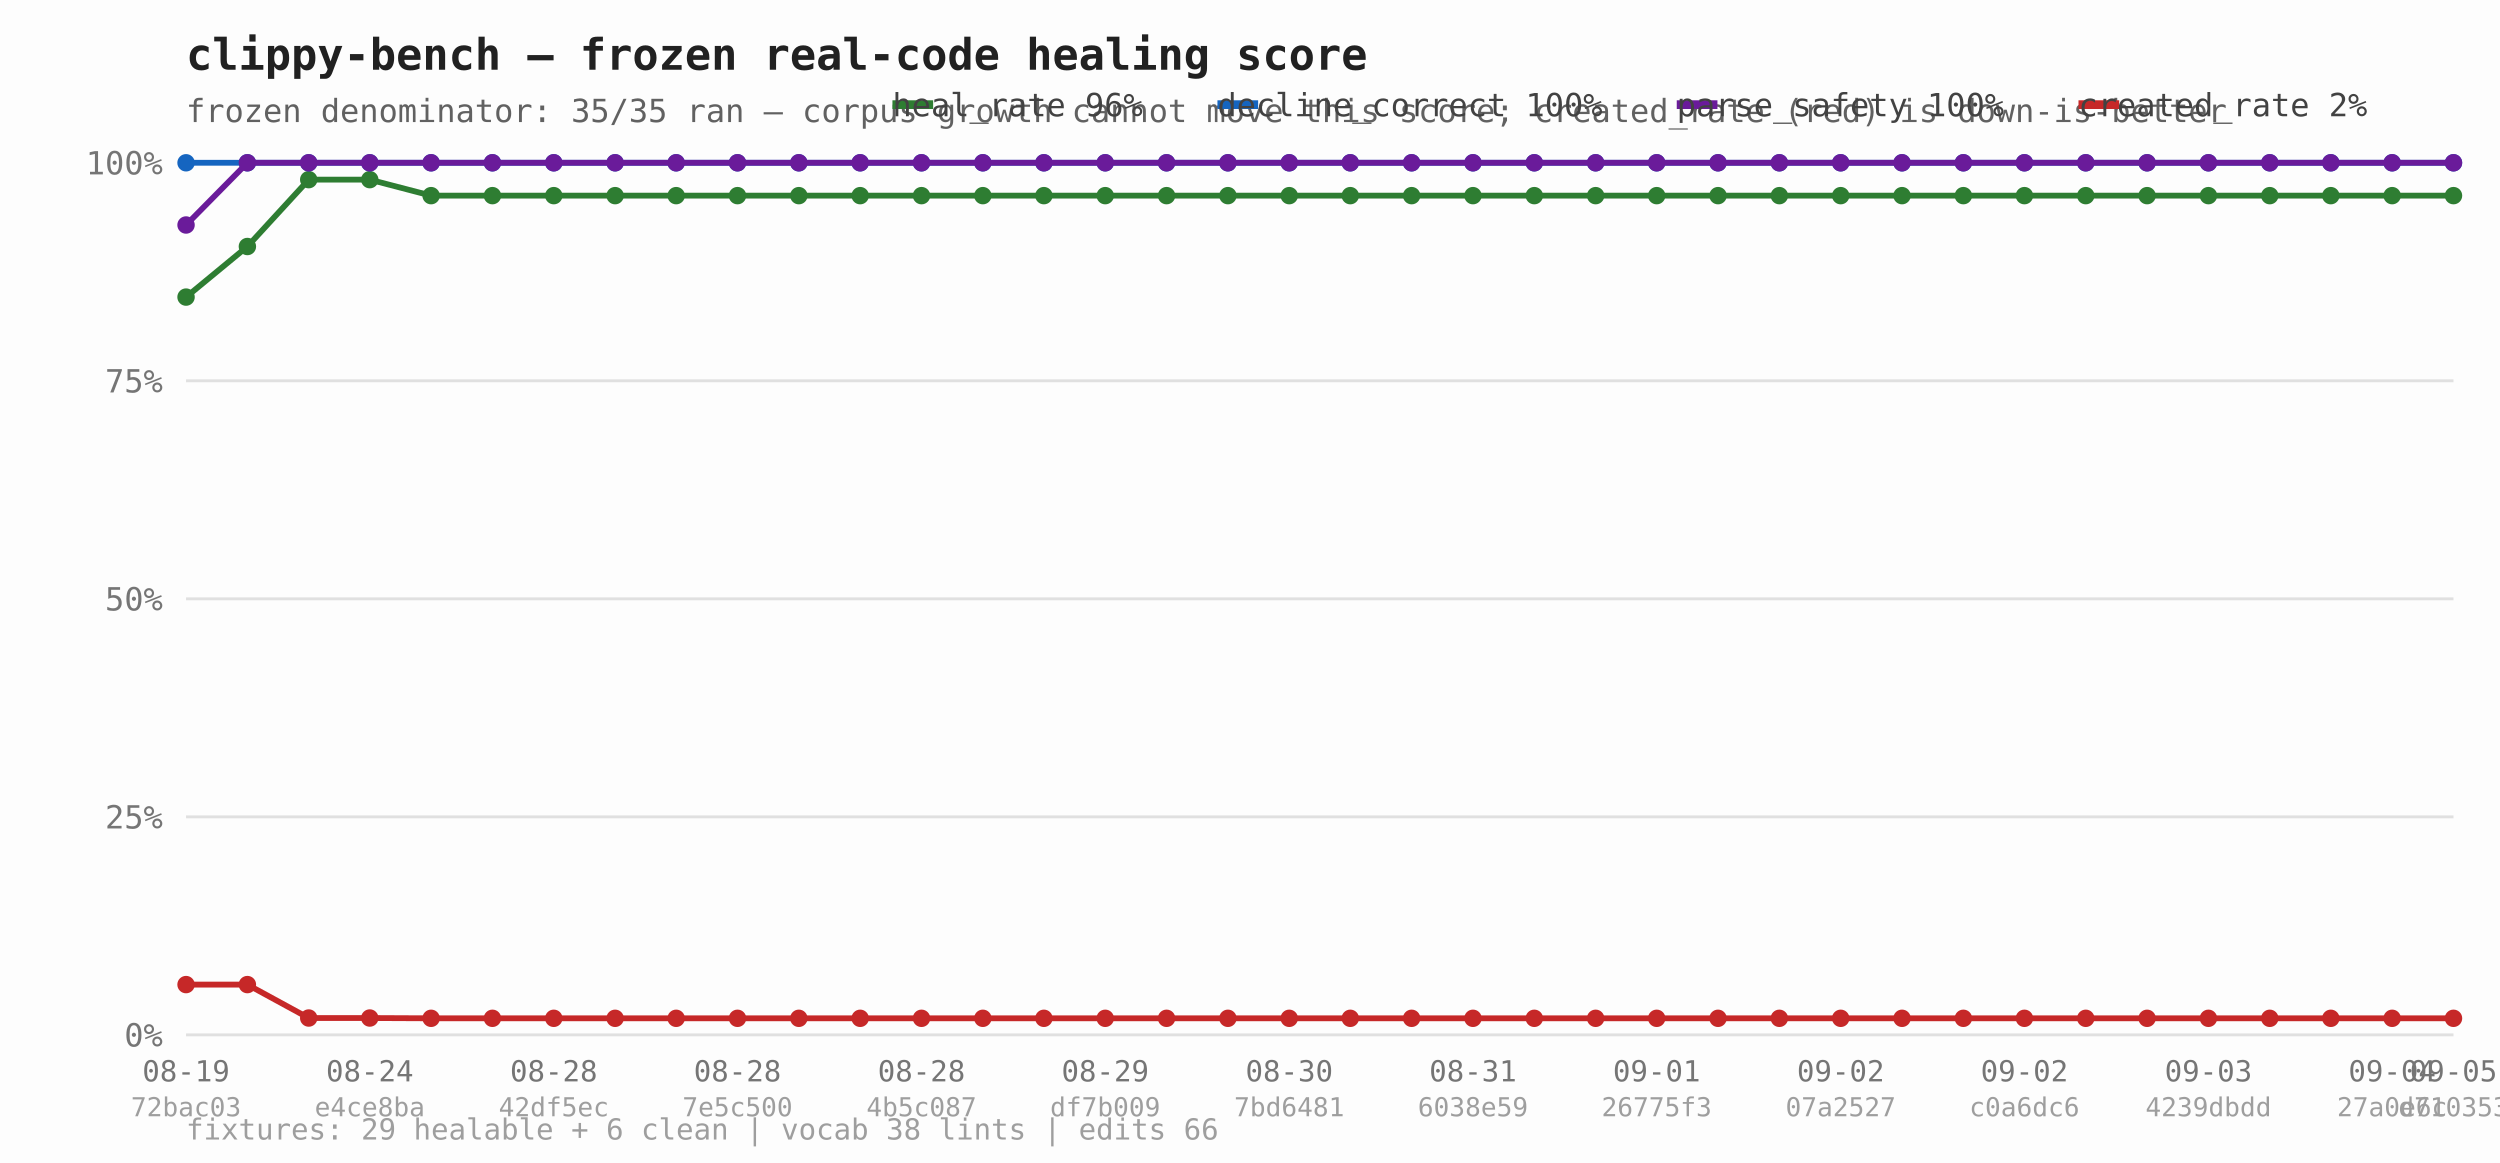
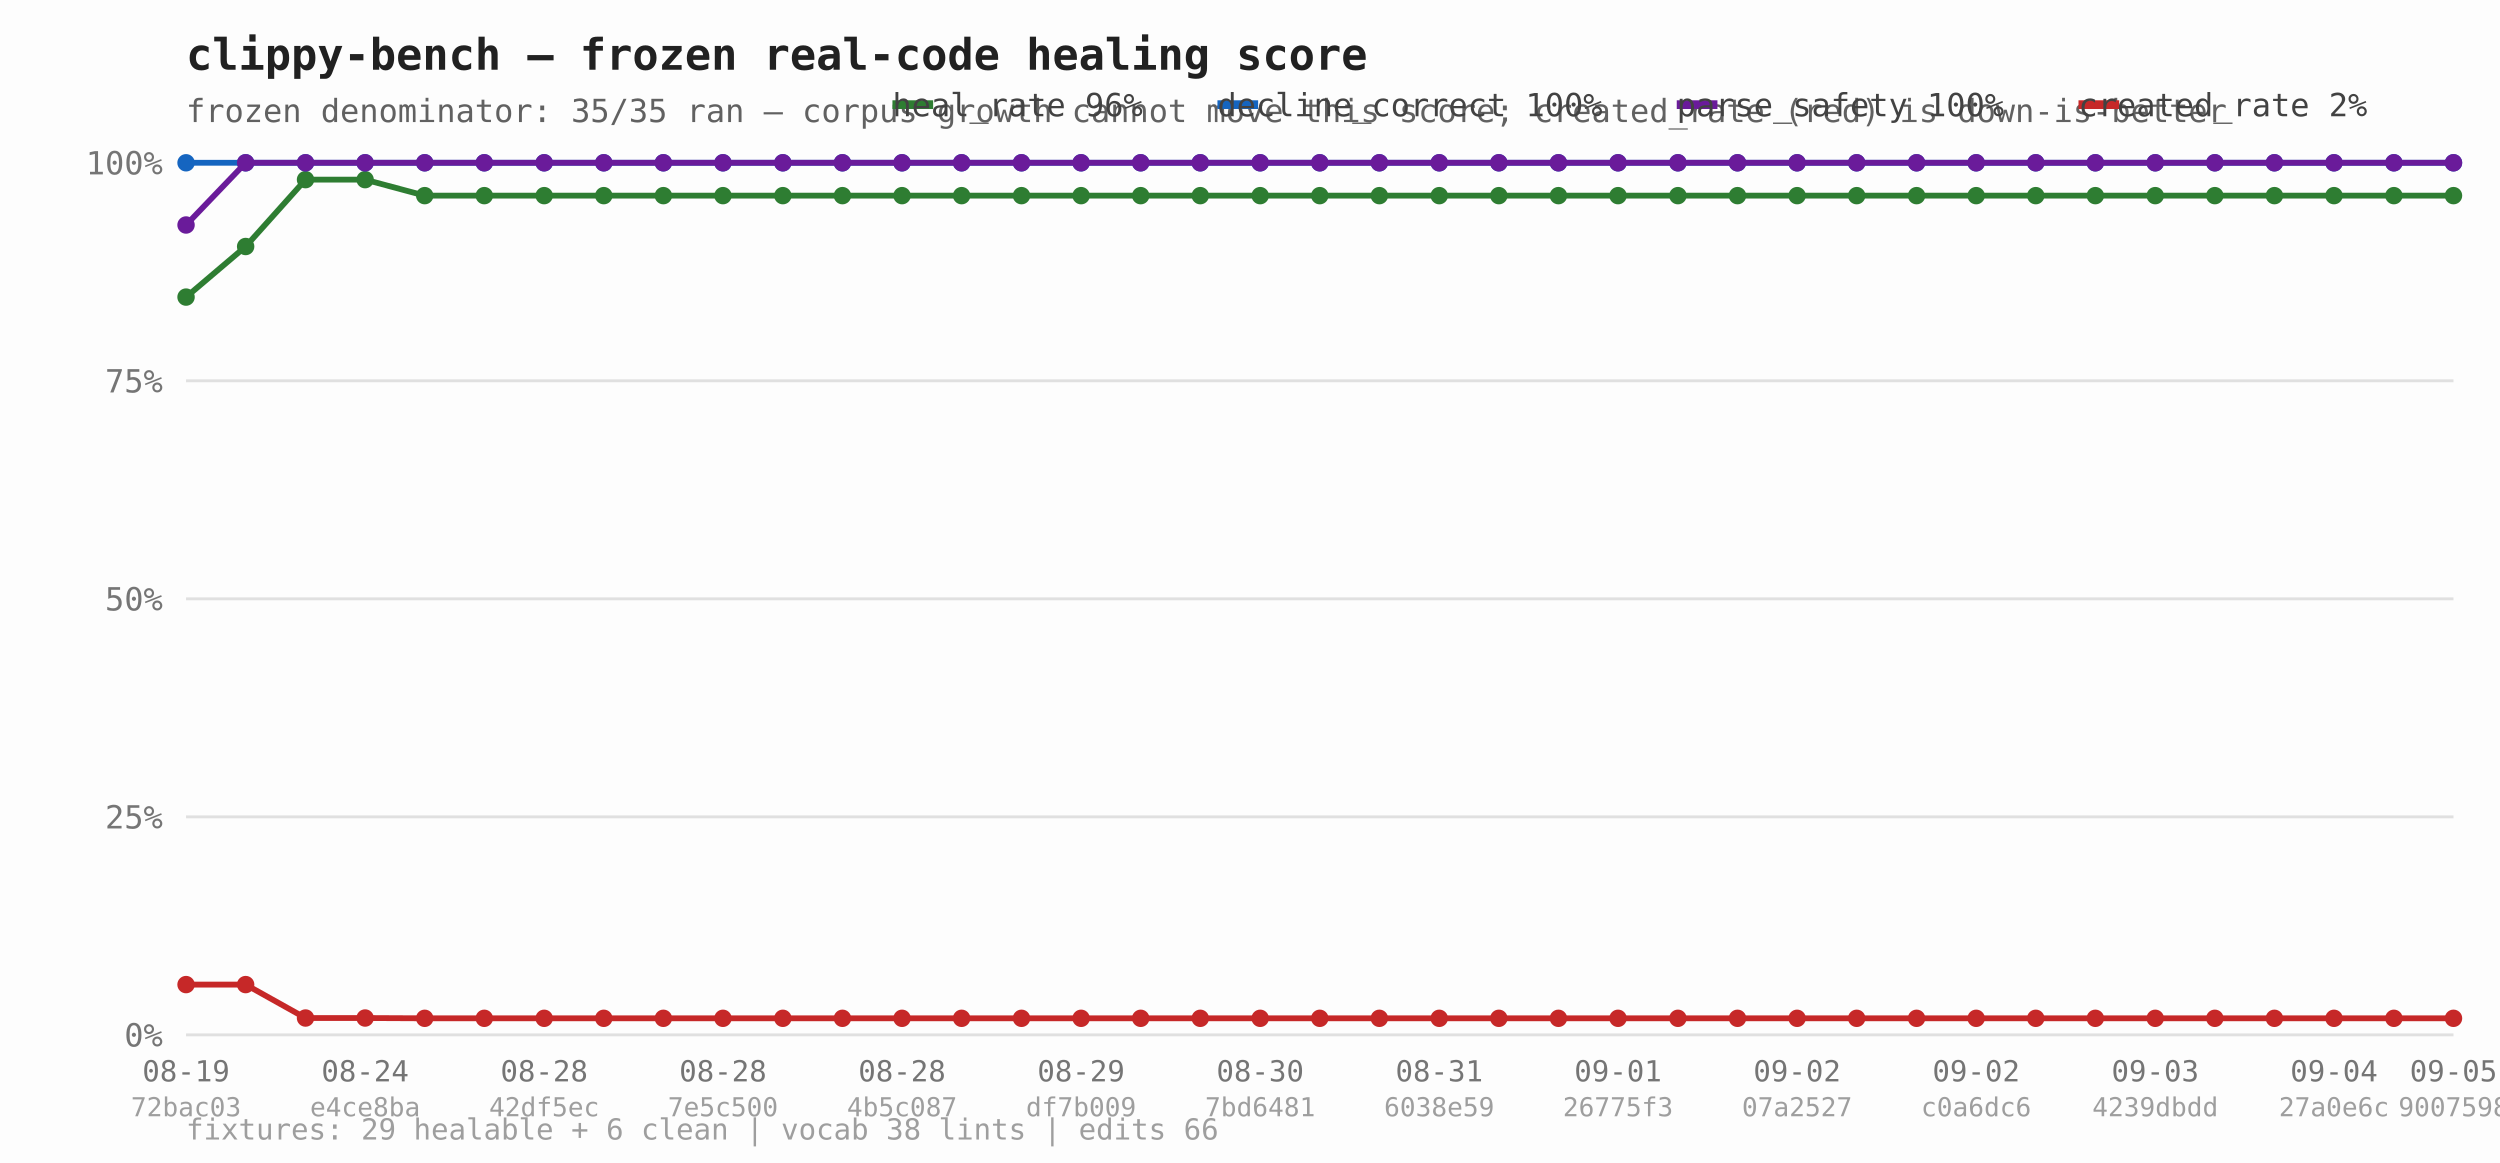
<svg xmlns="http://www.w3.org/2000/svg" width="860" height="400" viewBox="0 0 860 400" font-family="ui-monospace,Menlo,monospace">
  <rect width="100%" height="100%" fill="#fdfdfd" />
  <text x="64" y="24" font-size="15" font-weight="bold" fill="#212121">clippy-bench — frozen real-code healing score</text>
  <text x="64" y="42" font-size="11" fill="#616161">frozen denominator: 35/35 ran — corpus growth cannot move this score; created_rate (red) is down-is-better</text>
  <line x1="64" y1="356.0" x2="844" y2="356.0" stroke="#e0e0e0" stroke-width="1" />
  <text x="56" y="360.0" font-size="11" fill="#757575" text-anchor="end">0%</text>
  <line x1="64" y1="281.0" x2="844" y2="281.0" stroke="#e0e0e0" stroke-width="1" />
  <text x="56" y="285.0" font-size="11" fill="#757575" text-anchor="end">25%</text>
  <line x1="64" y1="206.0" x2="844" y2="206.0" stroke="#e0e0e0" stroke-width="1" />
  <text x="56" y="210.0" font-size="11" fill="#757575" text-anchor="end">50%</text>
  <line x1="64" y1="131.0" x2="844" y2="131.0" stroke="#e0e0e0" stroke-width="1" />
  <text x="56" y="135.0" font-size="11" fill="#757575" text-anchor="end">75%</text>
  <line x1="64" y1="56.0" x2="844" y2="56.0" stroke="#e0e0e0" stroke-width="1" />
  <text x="56" y="60.0" font-size="11" fill="#757575" text-anchor="end">100%</text>
  <line x1="715.0" y1="36" x2="729.0" y2="36" stroke="#c62828" stroke-width="3" />
  <text x="715.0" y="40" font-size="11" fill="#424242">created_rate 2%</text>
  <line x1="576.8" y1="36" x2="590.8" y2="36" stroke="#6a1b9a" stroke-width="3" />
  <text x="576.8" y="40" font-size="11" fill="#424242">parse_safety 100%</text>
  <line x1="418.8" y1="36" x2="432.8" y2="36" stroke="#1565c0" stroke-width="3" />
  <text x="418.8" y="40" font-size="11" fill="#424242">decline_correct 100%</text>
  <line x1="307.0" y1="36" x2="321.0" y2="36" stroke="#2e7d32" stroke-width="3" />
  <text x="307.0" y="40" font-size="11" fill="#424242">heal_rate 96%</text>
-   <path d="M 64.0 102.2 L 85.1 84.8 L 106.2 61.8 L 127.2 61.8 L 148.3 67.3 L 169.4 67.3 L 190.5 67.3 L 211.6 67.3 L 232.6 67.3 L 253.7 67.3 L 274.8 67.3 L 295.9 67.3 L 317.0 67.3 L 338.1 67.3 L 359.1 67.3 L 380.2 67.3 L 401.3 67.3 L 422.4 67.3 L 443.5 67.3 L 464.5 67.3 L 485.6 67.3 L 506.7 67.3 L 527.8 67.3 L 548.9 67.3 L 569.9 67.3 L 591.0 67.3 L 612.1 67.3 L 633.2 67.3 L 654.3 67.3 L 675.4 67.3 L 696.4 67.3 L 717.5 67.3 L 738.6 67.3 L 759.7 67.3 L 780.8 67.3 L 801.8 67.3 L 822.9 67.3 L 844.0 67.3" fill="none" stroke="#2e7d32" stroke-width="2" stroke-linejoin="round" stroke-linecap="round" />
+   <path d="M 64.0 102.2 L 84.5 84.8 L 105.1 61.8 L 125.6 61.8 L 146.1 67.3 L 166.6 67.3 L 187.2 67.3 L 207.7 67.3 L 228.2 67.3 L 248.7 67.3 L 269.3 67.3 L 289.8 67.3 L 310.3 67.3 L 330.8 67.3 L 351.4 67.3 L 371.9 67.3 L 392.4 67.3 L 412.9 67.3 L 433.5 67.3 L 454.0 67.3 L 474.5 67.3 L 495.1 67.3 L 515.6 67.3 L 536.1 67.3 L 556.6 67.3 L 577.2 67.3 L 597.7 67.3 L 618.2 67.3 L 638.7 67.3 L 659.3 67.3 L 679.8 67.3 L 700.3 67.3 L 720.8 67.3 L 741.4 67.3 L 761.9 67.3 L 782.4 67.3 L 802.9 67.3 L 823.5 67.3 L 844.0 67.3" fill="none" stroke="#2e7d32" stroke-width="2" stroke-linejoin="round" stroke-linecap="round" />
  <circle cx="64.0" cy="102.2" r="3" fill="#2e7d32" />
-   <circle cx="85.1" cy="84.8" r="3" fill="#2e7d32" />
-   <circle cx="106.2" cy="61.8" r="3" fill="#2e7d32" />
-   <circle cx="127.2" cy="61.8" r="3" fill="#2e7d32" />
-   <circle cx="148.3" cy="67.3" r="3" fill="#2e7d32" />
-   <circle cx="169.4" cy="67.3" r="3" fill="#2e7d32" />
-   <circle cx="190.5" cy="67.3" r="3" fill="#2e7d32" />
-   <circle cx="211.6" cy="67.3" r="3" fill="#2e7d32" />
-   <circle cx="232.6" cy="67.3" r="3" fill="#2e7d32" />
-   <circle cx="253.7" cy="67.3" r="3" fill="#2e7d32" />
-   <circle cx="274.8" cy="67.3" r="3" fill="#2e7d32" />
-   <circle cx="295.9" cy="67.3" r="3" fill="#2e7d32" />
-   <circle cx="317.0" cy="67.3" r="3" fill="#2e7d32" />
-   <circle cx="338.1" cy="67.3" r="3" fill="#2e7d32" />
-   <circle cx="359.1" cy="67.3" r="3" fill="#2e7d32" />
-   <circle cx="380.2" cy="67.3" r="3" fill="#2e7d32" />
-   <circle cx="401.3" cy="67.3" r="3" fill="#2e7d32" />
-   <circle cx="422.4" cy="67.3" r="3" fill="#2e7d32" />
-   <circle cx="443.5" cy="67.3" r="3" fill="#2e7d32" />
-   <circle cx="464.5" cy="67.3" r="3" fill="#2e7d32" />
-   <circle cx="485.6" cy="67.3" r="3" fill="#2e7d32" />
-   <circle cx="506.7" cy="67.3" r="3" fill="#2e7d32" />
-   <circle cx="527.8" cy="67.3" r="3" fill="#2e7d32" />
-   <circle cx="548.9" cy="67.3" r="3" fill="#2e7d32" />
-   <circle cx="569.9" cy="67.3" r="3" fill="#2e7d32" />
-   <circle cx="591.0" cy="67.3" r="3" fill="#2e7d32" />
-   <circle cx="612.1" cy="67.3" r="3" fill="#2e7d32" />
-   <circle cx="633.2" cy="67.3" r="3" fill="#2e7d32" />
-   <circle cx="654.3" cy="67.3" r="3" fill="#2e7d32" />
-   <circle cx="675.4" cy="67.3" r="3" fill="#2e7d32" />
-   <circle cx="696.4" cy="67.3" r="3" fill="#2e7d32" />
-   <circle cx="717.5" cy="67.3" r="3" fill="#2e7d32" />
-   <circle cx="738.6" cy="67.3" r="3" fill="#2e7d32" />
-   <circle cx="759.7" cy="67.3" r="3" fill="#2e7d32" />
-   <circle cx="780.8" cy="67.3" r="3" fill="#2e7d32" />
-   <circle cx="801.8" cy="67.3" r="3" fill="#2e7d32" />
-   <circle cx="822.9" cy="67.3" r="3" fill="#2e7d32" />
+   <circle cx="84.5" cy="84.8" r="3" fill="#2e7d32" />
+   <circle cx="105.1" cy="61.8" r="3" fill="#2e7d32" />
+   <circle cx="125.6" cy="61.8" r="3" fill="#2e7d32" />
+   <circle cx="146.1" cy="67.3" r="3" fill="#2e7d32" />
+   <circle cx="166.6" cy="67.3" r="3" fill="#2e7d32" />
+   <circle cx="187.2" cy="67.3" r="3" fill="#2e7d32" />
+   <circle cx="207.7" cy="67.3" r="3" fill="#2e7d32" />
+   <circle cx="228.2" cy="67.3" r="3" fill="#2e7d32" />
+   <circle cx="248.7" cy="67.3" r="3" fill="#2e7d32" />
+   <circle cx="269.3" cy="67.3" r="3" fill="#2e7d32" />
+   <circle cx="289.8" cy="67.3" r="3" fill="#2e7d32" />
+   <circle cx="310.3" cy="67.3" r="3" fill="#2e7d32" />
+   <circle cx="330.8" cy="67.3" r="3" fill="#2e7d32" />
+   <circle cx="351.4" cy="67.3" r="3" fill="#2e7d32" />
+   <circle cx="371.9" cy="67.3" r="3" fill="#2e7d32" />
+   <circle cx="392.4" cy="67.3" r="3" fill="#2e7d32" />
+   <circle cx="412.9" cy="67.3" r="3" fill="#2e7d32" />
+   <circle cx="433.5" cy="67.3" r="3" fill="#2e7d32" />
+   <circle cx="454.0" cy="67.3" r="3" fill="#2e7d32" />
+   <circle cx="474.5" cy="67.3" r="3" fill="#2e7d32" />
+   <circle cx="495.1" cy="67.3" r="3" fill="#2e7d32" />
+   <circle cx="515.6" cy="67.3" r="3" fill="#2e7d32" />
+   <circle cx="536.1" cy="67.3" r="3" fill="#2e7d32" />
+   <circle cx="556.6" cy="67.3" r="3" fill="#2e7d32" />
+   <circle cx="577.2" cy="67.3" r="3" fill="#2e7d32" />
+   <circle cx="597.7" cy="67.3" r="3" fill="#2e7d32" />
+   <circle cx="618.2" cy="67.3" r="3" fill="#2e7d32" />
+   <circle cx="638.7" cy="67.3" r="3" fill="#2e7d32" />
+   <circle cx="659.3" cy="67.3" r="3" fill="#2e7d32" />
+   <circle cx="679.8" cy="67.3" r="3" fill="#2e7d32" />
+   <circle cx="700.3" cy="67.3" r="3" fill="#2e7d32" />
+   <circle cx="720.8" cy="67.3" r="3" fill="#2e7d32" />
+   <circle cx="741.4" cy="67.3" r="3" fill="#2e7d32" />
+   <circle cx="761.9" cy="67.3" r="3" fill="#2e7d32" />
+   <circle cx="782.4" cy="67.3" r="3" fill="#2e7d32" />
+   <circle cx="802.9" cy="67.3" r="3" fill="#2e7d32" />
+   <circle cx="823.5" cy="67.3" r="3" fill="#2e7d32" />
  <circle cx="844.0" cy="67.3" r="3" fill="#2e7d32" />
-   <path d="M 64.0 56.0 L 85.1 56.0 L 106.2 56.0 L 127.2 56.0 L 148.3 56.0 L 169.4 56.0 L 190.5 56.0 L 211.6 56.0 L 232.6 56.0 L 253.7 56.0 L 274.8 56.0 L 295.9 56.0 L 317.0 56.0 L 338.1 56.0 L 359.1 56.0 L 380.2 56.0 L 401.3 56.0 L 422.4 56.0 L 443.5 56.0 L 464.5 56.0 L 485.6 56.0 L 506.7 56.0 L 527.8 56.0 L 548.9 56.0 L 569.9 56.0 L 591.0 56.0 L 612.1 56.0 L 633.2 56.0 L 654.3 56.0 L 675.4 56.0 L 696.4 56.0 L 717.5 56.0 L 738.6 56.0 L 759.7 56.0 L 780.8 56.0 L 801.8 56.0 L 822.9 56.0 L 844.0 56.0" fill="none" stroke="#1565c0" stroke-width="2" stroke-linejoin="round" stroke-linecap="round" />
+   <path d="M 64.0 56.0 L 84.5 56.0 L 105.1 56.0 L 125.6 56.0 L 146.1 56.0 L 166.6 56.0 L 187.2 56.0 L 207.7 56.0 L 228.2 56.0 L 248.7 56.0 L 269.3 56.0 L 289.8 56.0 L 310.3 56.0 L 330.8 56.0 L 351.4 56.0 L 371.9 56.0 L 392.4 56.0 L 412.9 56.0 L 433.5 56.0 L 454.0 56.0 L 474.5 56.0 L 495.1 56.0 L 515.6 56.0 L 536.1 56.0 L 556.6 56.0 L 577.2 56.0 L 597.7 56.0 L 618.2 56.0 L 638.7 56.0 L 659.3 56.0 L 679.8 56.0 L 700.3 56.0 L 720.8 56.0 L 741.4 56.0 L 761.9 56.0 L 782.4 56.0 L 802.9 56.0 L 823.5 56.0 L 844.0 56.0" fill="none" stroke="#1565c0" stroke-width="2" stroke-linejoin="round" stroke-linecap="round" />
  <circle cx="64.0" cy="56.0" r="3" fill="#1565c0" />
-   <circle cx="85.1" cy="56.0" r="3" fill="#1565c0" />
-   <circle cx="106.2" cy="56.0" r="3" fill="#1565c0" />
-   <circle cx="127.2" cy="56.0" r="3" fill="#1565c0" />
-   <circle cx="148.3" cy="56.0" r="3" fill="#1565c0" />
-   <circle cx="169.4" cy="56.0" r="3" fill="#1565c0" />
-   <circle cx="190.5" cy="56.0" r="3" fill="#1565c0" />
-   <circle cx="211.6" cy="56.0" r="3" fill="#1565c0" />
-   <circle cx="232.6" cy="56.0" r="3" fill="#1565c0" />
-   <circle cx="253.7" cy="56.0" r="3" fill="#1565c0" />
-   <circle cx="274.8" cy="56.0" r="3" fill="#1565c0" />
-   <circle cx="295.9" cy="56.0" r="3" fill="#1565c0" />
-   <circle cx="317.0" cy="56.0" r="3" fill="#1565c0" />
-   <circle cx="338.1" cy="56.0" r="3" fill="#1565c0" />
-   <circle cx="359.1" cy="56.0" r="3" fill="#1565c0" />
-   <circle cx="380.2" cy="56.0" r="3" fill="#1565c0" />
-   <circle cx="401.3" cy="56.0" r="3" fill="#1565c0" />
-   <circle cx="422.4" cy="56.0" r="3" fill="#1565c0" />
-   <circle cx="443.5" cy="56.0" r="3" fill="#1565c0" />
-   <circle cx="464.5" cy="56.0" r="3" fill="#1565c0" />
-   <circle cx="485.6" cy="56.0" r="3" fill="#1565c0" />
-   <circle cx="506.7" cy="56.0" r="3" fill="#1565c0" />
-   <circle cx="527.8" cy="56.0" r="3" fill="#1565c0" />
-   <circle cx="548.9" cy="56.0" r="3" fill="#1565c0" />
-   <circle cx="569.9" cy="56.0" r="3" fill="#1565c0" />
-   <circle cx="591.0" cy="56.0" r="3" fill="#1565c0" />
-   <circle cx="612.1" cy="56.0" r="3" fill="#1565c0" />
-   <circle cx="633.2" cy="56.0" r="3" fill="#1565c0" />
-   <circle cx="654.3" cy="56.0" r="3" fill="#1565c0" />
-   <circle cx="675.4" cy="56.0" r="3" fill="#1565c0" />
-   <circle cx="696.4" cy="56.0" r="3" fill="#1565c0" />
-   <circle cx="717.5" cy="56.0" r="3" fill="#1565c0" />
-   <circle cx="738.6" cy="56.0" r="3" fill="#1565c0" />
-   <circle cx="759.7" cy="56.0" r="3" fill="#1565c0" />
-   <circle cx="780.8" cy="56.0" r="3" fill="#1565c0" />
-   <circle cx="801.8" cy="56.0" r="3" fill="#1565c0" />
-   <circle cx="822.9" cy="56.0" r="3" fill="#1565c0" />
+   <circle cx="84.5" cy="56.0" r="3" fill="#1565c0" />
+   <circle cx="105.1" cy="56.0" r="3" fill="#1565c0" />
+   <circle cx="125.6" cy="56.0" r="3" fill="#1565c0" />
+   <circle cx="146.1" cy="56.0" r="3" fill="#1565c0" />
+   <circle cx="166.6" cy="56.0" r="3" fill="#1565c0" />
+   <circle cx="187.2" cy="56.0" r="3" fill="#1565c0" />
+   <circle cx="207.7" cy="56.0" r="3" fill="#1565c0" />
+   <circle cx="228.2" cy="56.0" r="3" fill="#1565c0" />
+   <circle cx="248.7" cy="56.0" r="3" fill="#1565c0" />
+   <circle cx="269.3" cy="56.0" r="3" fill="#1565c0" />
+   <circle cx="289.8" cy="56.0" r="3" fill="#1565c0" />
+   <circle cx="310.3" cy="56.0" r="3" fill="#1565c0" />
+   <circle cx="330.8" cy="56.0" r="3" fill="#1565c0" />
+   <circle cx="351.4" cy="56.0" r="3" fill="#1565c0" />
+   <circle cx="371.9" cy="56.0" r="3" fill="#1565c0" />
+   <circle cx="392.4" cy="56.0" r="3" fill="#1565c0" />
+   <circle cx="412.9" cy="56.0" r="3" fill="#1565c0" />
+   <circle cx="433.5" cy="56.0" r="3" fill="#1565c0" />
+   <circle cx="454.0" cy="56.0" r="3" fill="#1565c0" />
+   <circle cx="474.5" cy="56.0" r="3" fill="#1565c0" />
+   <circle cx="495.1" cy="56.0" r="3" fill="#1565c0" />
+   <circle cx="515.6" cy="56.0" r="3" fill="#1565c0" />
+   <circle cx="536.1" cy="56.0" r="3" fill="#1565c0" />
+   <circle cx="556.6" cy="56.0" r="3" fill="#1565c0" />
+   <circle cx="577.2" cy="56.0" r="3" fill="#1565c0" />
+   <circle cx="597.7" cy="56.0" r="3" fill="#1565c0" />
+   <circle cx="618.2" cy="56.0" r="3" fill="#1565c0" />
+   <circle cx="638.7" cy="56.0" r="3" fill="#1565c0" />
+   <circle cx="659.3" cy="56.0" r="3" fill="#1565c0" />
+   <circle cx="679.8" cy="56.0" r="3" fill="#1565c0" />
+   <circle cx="700.3" cy="56.0" r="3" fill="#1565c0" />
+   <circle cx="720.8" cy="56.0" r="3" fill="#1565c0" />
+   <circle cx="741.4" cy="56.0" r="3" fill="#1565c0" />
+   <circle cx="761.9" cy="56.0" r="3" fill="#1565c0" />
+   <circle cx="782.4" cy="56.0" r="3" fill="#1565c0" />
+   <circle cx="802.9" cy="56.0" r="3" fill="#1565c0" />
+   <circle cx="823.5" cy="56.0" r="3" fill="#1565c0" />
  <circle cx="844.0" cy="56.0" r="3" fill="#1565c0" />
-   <path d="M 64.0 77.4 L 85.1 56.0 L 106.2 56.0 L 127.2 56.0 L 148.3 56.0 L 169.4 56.0 L 190.5 56.0 L 211.6 56.0 L 232.6 56.0 L 253.7 56.0 L 274.8 56.0 L 295.9 56.0 L 317.0 56.0 L 338.1 56.0 L 359.1 56.0 L 380.2 56.0 L 401.3 56.0 L 422.4 56.0 L 443.5 56.0 L 464.5 56.0 L 485.6 56.0 L 506.7 56.0 L 527.8 56.0 L 548.9 56.0 L 569.9 56.0 L 591.0 56.0 L 612.1 56.0 L 633.2 56.0 L 654.3 56.0 L 675.4 56.0 L 696.4 56.0 L 717.5 56.0 L 738.6 56.0 L 759.7 56.0 L 780.8 56.0 L 801.8 56.0 L 822.9 56.0 L 844.0 56.0" fill="none" stroke="#6a1b9a" stroke-width="2" stroke-linejoin="round" stroke-linecap="round" />
+   <path d="M 64.0 77.4 L 84.5 56.0 L 105.1 56.0 L 125.6 56.0 L 146.1 56.0 L 166.6 56.0 L 187.2 56.0 L 207.7 56.0 L 228.2 56.0 L 248.7 56.0 L 269.3 56.0 L 289.8 56.0 L 310.3 56.0 L 330.8 56.0 L 351.4 56.0 L 371.9 56.0 L 392.4 56.0 L 412.9 56.0 L 433.5 56.0 L 454.0 56.0 L 474.5 56.0 L 495.1 56.0 L 515.6 56.0 L 536.1 56.0 L 556.6 56.0 L 577.2 56.0 L 597.7 56.0 L 618.2 56.0 L 638.7 56.0 L 659.3 56.0 L 679.8 56.0 L 700.3 56.0 L 720.8 56.0 L 741.4 56.0 L 761.9 56.0 L 782.4 56.0 L 802.9 56.0 L 823.5 56.0 L 844.0 56.0" fill="none" stroke="#6a1b9a" stroke-width="2" stroke-linejoin="round" stroke-linecap="round" />
  <circle cx="64.0" cy="77.4" r="3" fill="#6a1b9a" />
-   <circle cx="85.1" cy="56.0" r="3" fill="#6a1b9a" />
-   <circle cx="106.2" cy="56.0" r="3" fill="#6a1b9a" />
-   <circle cx="127.2" cy="56.0" r="3" fill="#6a1b9a" />
-   <circle cx="148.3" cy="56.0" r="3" fill="#6a1b9a" />
-   <circle cx="169.4" cy="56.0" r="3" fill="#6a1b9a" />
-   <circle cx="190.5" cy="56.0" r="3" fill="#6a1b9a" />
-   <circle cx="211.6" cy="56.0" r="3" fill="#6a1b9a" />
-   <circle cx="232.6" cy="56.0" r="3" fill="#6a1b9a" />
-   <circle cx="253.7" cy="56.0" r="3" fill="#6a1b9a" />
-   <circle cx="274.8" cy="56.0" r="3" fill="#6a1b9a" />
-   <circle cx="295.9" cy="56.0" r="3" fill="#6a1b9a" />
-   <circle cx="317.0" cy="56.0" r="3" fill="#6a1b9a" />
-   <circle cx="338.1" cy="56.0" r="3" fill="#6a1b9a" />
-   <circle cx="359.1" cy="56.0" r="3" fill="#6a1b9a" />
-   <circle cx="380.2" cy="56.0" r="3" fill="#6a1b9a" />
-   <circle cx="401.3" cy="56.0" r="3" fill="#6a1b9a" />
-   <circle cx="422.4" cy="56.0" r="3" fill="#6a1b9a" />
-   <circle cx="443.5" cy="56.0" r="3" fill="#6a1b9a" />
-   <circle cx="464.5" cy="56.0" r="3" fill="#6a1b9a" />
-   <circle cx="485.6" cy="56.0" r="3" fill="#6a1b9a" />
-   <circle cx="506.7" cy="56.0" r="3" fill="#6a1b9a" />
-   <circle cx="527.8" cy="56.0" r="3" fill="#6a1b9a" />
-   <circle cx="548.9" cy="56.0" r="3" fill="#6a1b9a" />
-   <circle cx="569.9" cy="56.0" r="3" fill="#6a1b9a" />
-   <circle cx="591.0" cy="56.0" r="3" fill="#6a1b9a" />
-   <circle cx="612.1" cy="56.0" r="3" fill="#6a1b9a" />
-   <circle cx="633.2" cy="56.0" r="3" fill="#6a1b9a" />
-   <circle cx="654.3" cy="56.0" r="3" fill="#6a1b9a" />
-   <circle cx="675.4" cy="56.0" r="3" fill="#6a1b9a" />
-   <circle cx="696.4" cy="56.0" r="3" fill="#6a1b9a" />
-   <circle cx="717.5" cy="56.0" r="3" fill="#6a1b9a" />
-   <circle cx="738.6" cy="56.0" r="3" fill="#6a1b9a" />
-   <circle cx="759.7" cy="56.0" r="3" fill="#6a1b9a" />
-   <circle cx="780.8" cy="56.0" r="3" fill="#6a1b9a" />
-   <circle cx="801.8" cy="56.0" r="3" fill="#6a1b9a" />
-   <circle cx="822.9" cy="56.0" r="3" fill="#6a1b9a" />
+   <circle cx="84.5" cy="56.0" r="3" fill="#6a1b9a" />
+   <circle cx="105.1" cy="56.0" r="3" fill="#6a1b9a" />
+   <circle cx="125.6" cy="56.0" r="3" fill="#6a1b9a" />
+   <circle cx="146.1" cy="56.0" r="3" fill="#6a1b9a" />
+   <circle cx="166.6" cy="56.0" r="3" fill="#6a1b9a" />
+   <circle cx="187.2" cy="56.0" r="3" fill="#6a1b9a" />
+   <circle cx="207.7" cy="56.0" r="3" fill="#6a1b9a" />
+   <circle cx="228.2" cy="56.0" r="3" fill="#6a1b9a" />
+   <circle cx="248.7" cy="56.0" r="3" fill="#6a1b9a" />
+   <circle cx="269.3" cy="56.0" r="3" fill="#6a1b9a" />
+   <circle cx="289.8" cy="56.0" r="3" fill="#6a1b9a" />
+   <circle cx="310.3" cy="56.0" r="3" fill="#6a1b9a" />
+   <circle cx="330.8" cy="56.0" r="3" fill="#6a1b9a" />
+   <circle cx="351.4" cy="56.0" r="3" fill="#6a1b9a" />
+   <circle cx="371.9" cy="56.0" r="3" fill="#6a1b9a" />
+   <circle cx="392.4" cy="56.0" r="3" fill="#6a1b9a" />
+   <circle cx="412.9" cy="56.0" r="3" fill="#6a1b9a" />
+   <circle cx="433.5" cy="56.0" r="3" fill="#6a1b9a" />
+   <circle cx="454.0" cy="56.0" r="3" fill="#6a1b9a" />
+   <circle cx="474.5" cy="56.0" r="3" fill="#6a1b9a" />
+   <circle cx="495.1" cy="56.0" r="3" fill="#6a1b9a" />
+   <circle cx="515.6" cy="56.0" r="3" fill="#6a1b9a" />
+   <circle cx="536.1" cy="56.0" r="3" fill="#6a1b9a" />
+   <circle cx="556.6" cy="56.0" r="3" fill="#6a1b9a" />
+   <circle cx="577.2" cy="56.0" r="3" fill="#6a1b9a" />
+   <circle cx="597.7" cy="56.0" r="3" fill="#6a1b9a" />
+   <circle cx="618.2" cy="56.0" r="3" fill="#6a1b9a" />
+   <circle cx="638.7" cy="56.0" r="3" fill="#6a1b9a" />
+   <circle cx="659.3" cy="56.0" r="3" fill="#6a1b9a" />
+   <circle cx="679.8" cy="56.0" r="3" fill="#6a1b9a" />
+   <circle cx="700.3" cy="56.0" r="3" fill="#6a1b9a" />
+   <circle cx="720.8" cy="56.0" r="3" fill="#6a1b9a" />
+   <circle cx="741.4" cy="56.0" r="3" fill="#6a1b9a" />
+   <circle cx="761.9" cy="56.0" r="3" fill="#6a1b9a" />
+   <circle cx="782.4" cy="56.0" r="3" fill="#6a1b9a" />
+   <circle cx="802.9" cy="56.0" r="3" fill="#6a1b9a" />
+   <circle cx="823.5" cy="56.0" r="3" fill="#6a1b9a" />
  <circle cx="844.0" cy="56.0" r="3" fill="#6a1b9a" />
-   <path d="M 64.0 338.7 L 85.1 338.7 L 106.2 350.2 L 127.2 350.2 L 148.3 350.3 L 169.4 350.3 L 190.5 350.3 L 211.6 350.3 L 232.6 350.3 L 253.7 350.3 L 274.8 350.3 L 295.9 350.3 L 317.0 350.3 L 338.1 350.3 L 359.1 350.3 L 380.2 350.3 L 401.3 350.3 L 422.4 350.3 L 443.5 350.3 L 464.5 350.3 L 485.6 350.3 L 506.7 350.3 L 527.8 350.3 L 548.9 350.3 L 569.9 350.3 L 591.0 350.3 L 612.1 350.3 L 633.2 350.3 L 654.3 350.3 L 675.4 350.3 L 696.4 350.3 L 717.5 350.3 L 738.6 350.3 L 759.7 350.3 L 780.8 350.3 L 801.8 350.3 L 822.9 350.3 L 844.0 350.3" fill="none" stroke="#c62828" stroke-width="2" stroke-linejoin="round" stroke-linecap="round" />
+   <path d="M 64.0 338.7 L 84.5 338.7 L 105.1 350.2 L 125.6 350.2 L 146.1 350.3 L 166.6 350.3 L 187.2 350.3 L 207.7 350.3 L 228.2 350.3 L 248.7 350.3 L 269.3 350.3 L 289.8 350.3 L 310.3 350.3 L 330.8 350.3 L 351.4 350.3 L 371.9 350.3 L 392.4 350.3 L 412.9 350.3 L 433.5 350.3 L 454.0 350.3 L 474.5 350.3 L 495.1 350.3 L 515.6 350.3 L 536.1 350.3 L 556.6 350.3 L 577.2 350.3 L 597.7 350.3 L 618.2 350.3 L 638.7 350.3 L 659.3 350.3 L 679.8 350.3 L 700.3 350.3 L 720.8 350.3 L 741.4 350.3 L 761.9 350.3 L 782.4 350.3 L 802.9 350.3 L 823.5 350.3 L 844.0 350.3" fill="none" stroke="#c62828" stroke-width="2" stroke-linejoin="round" stroke-linecap="round" />
  <circle cx="64.0" cy="338.7" r="3" fill="#c62828" />
-   <circle cx="85.1" cy="338.7" r="3" fill="#c62828" />
-   <circle cx="106.2" cy="350.2" r="3" fill="#c62828" />
-   <circle cx="127.2" cy="350.2" r="3" fill="#c62828" />
-   <circle cx="148.3" cy="350.3" r="3" fill="#c62828" />
-   <circle cx="169.4" cy="350.3" r="3" fill="#c62828" />
-   <circle cx="190.5" cy="350.3" r="3" fill="#c62828" />
-   <circle cx="211.6" cy="350.3" r="3" fill="#c62828" />
-   <circle cx="232.6" cy="350.3" r="3" fill="#c62828" />
-   <circle cx="253.7" cy="350.3" r="3" fill="#c62828" />
-   <circle cx="274.8" cy="350.3" r="3" fill="#c62828" />
-   <circle cx="295.9" cy="350.3" r="3" fill="#c62828" />
-   <circle cx="317.0" cy="350.3" r="3" fill="#c62828" />
-   <circle cx="338.1" cy="350.3" r="3" fill="#c62828" />
-   <circle cx="359.1" cy="350.3" r="3" fill="#c62828" />
-   <circle cx="380.2" cy="350.3" r="3" fill="#c62828" />
-   <circle cx="401.3" cy="350.3" r="3" fill="#c62828" />
-   <circle cx="422.4" cy="350.3" r="3" fill="#c62828" />
-   <circle cx="443.5" cy="350.3" r="3" fill="#c62828" />
-   <circle cx="464.5" cy="350.3" r="3" fill="#c62828" />
-   <circle cx="485.6" cy="350.3" r="3" fill="#c62828" />
-   <circle cx="506.7" cy="350.3" r="3" fill="#c62828" />
-   <circle cx="527.8" cy="350.3" r="3" fill="#c62828" />
-   <circle cx="548.9" cy="350.3" r="3" fill="#c62828" />
-   <circle cx="569.9" cy="350.3" r="3" fill="#c62828" />
-   <circle cx="591.0" cy="350.3" r="3" fill="#c62828" />
-   <circle cx="612.1" cy="350.3" r="3" fill="#c62828" />
-   <circle cx="633.2" cy="350.3" r="3" fill="#c62828" />
-   <circle cx="654.3" cy="350.3" r="3" fill="#c62828" />
-   <circle cx="675.4" cy="350.3" r="3" fill="#c62828" />
-   <circle cx="696.4" cy="350.3" r="3" fill="#c62828" />
-   <circle cx="717.5" cy="350.3" r="3" fill="#c62828" />
-   <circle cx="738.6" cy="350.3" r="3" fill="#c62828" />
-   <circle cx="759.7" cy="350.3" r="3" fill="#c62828" />
-   <circle cx="780.8" cy="350.3" r="3" fill="#c62828" />
-   <circle cx="801.8" cy="350.3" r="3" fill="#c62828" />
-   <circle cx="822.9" cy="350.3" r="3" fill="#c62828" />
+   <circle cx="84.5" cy="338.7" r="3" fill="#c62828" />
+   <circle cx="105.1" cy="350.2" r="3" fill="#c62828" />
+   <circle cx="125.6" cy="350.2" r="3" fill="#c62828" />
+   <circle cx="146.1" cy="350.3" r="3" fill="#c62828" />
+   <circle cx="166.6" cy="350.3" r="3" fill="#c62828" />
+   <circle cx="187.2" cy="350.3" r="3" fill="#c62828" />
+   <circle cx="207.7" cy="350.3" r="3" fill="#c62828" />
+   <circle cx="228.2" cy="350.3" r="3" fill="#c62828" />
+   <circle cx="248.7" cy="350.3" r="3" fill="#c62828" />
+   <circle cx="269.3" cy="350.3" r="3" fill="#c62828" />
+   <circle cx="289.8" cy="350.3" r="3" fill="#c62828" />
+   <circle cx="310.3" cy="350.3" r="3" fill="#c62828" />
+   <circle cx="330.8" cy="350.3" r="3" fill="#c62828" />
+   <circle cx="351.4" cy="350.3" r="3" fill="#c62828" />
+   <circle cx="371.9" cy="350.3" r="3" fill="#c62828" />
+   <circle cx="392.4" cy="350.3" r="3" fill="#c62828" />
+   <circle cx="412.9" cy="350.3" r="3" fill="#c62828" />
+   <circle cx="433.5" cy="350.3" r="3" fill="#c62828" />
+   <circle cx="454.0" cy="350.3" r="3" fill="#c62828" />
+   <circle cx="474.5" cy="350.3" r="3" fill="#c62828" />
+   <circle cx="495.1" cy="350.3" r="3" fill="#c62828" />
+   <circle cx="515.6" cy="350.3" r="3" fill="#c62828" />
+   <circle cx="536.1" cy="350.3" r="3" fill="#c62828" />
+   <circle cx="556.6" cy="350.3" r="3" fill="#c62828" />
+   <circle cx="577.2" cy="350.3" r="3" fill="#c62828" />
+   <circle cx="597.7" cy="350.3" r="3" fill="#c62828" />
+   <circle cx="618.2" cy="350.3" r="3" fill="#c62828" />
+   <circle cx="638.7" cy="350.3" r="3" fill="#c62828" />
+   <circle cx="659.3" cy="350.3" r="3" fill="#c62828" />
+   <circle cx="679.8" cy="350.3" r="3" fill="#c62828" />
+   <circle cx="700.3" cy="350.3" r="3" fill="#c62828" />
+   <circle cx="720.8" cy="350.3" r="3" fill="#c62828" />
+   <circle cx="741.4" cy="350.3" r="3" fill="#c62828" />
+   <circle cx="761.9" cy="350.3" r="3" fill="#c62828" />
+   <circle cx="782.4" cy="350.3" r="3" fill="#c62828" />
+   <circle cx="802.9" cy="350.3" r="3" fill="#c62828" />
+   <circle cx="823.5" cy="350.3" r="3" fill="#c62828" />
  <circle cx="844.0" cy="350.3" r="3" fill="#c62828" />
  <text x="64.0" y="372.0" font-size="10" fill="#757575" text-anchor="middle">08-19</text>
  <text x="64.0" y="384.0" font-size="9" fill="#9e9e9e" text-anchor="middle">72bac03</text>
-   <text x="127.2" y="372.0" font-size="10" fill="#757575" text-anchor="middle">08-24</text>
-   <text x="127.2" y="384.0" font-size="9" fill="#9e9e9e" text-anchor="middle">e4ce8ba</text>
-   <text x="190.5" y="372.0" font-size="10" fill="#757575" text-anchor="middle">08-28</text>
-   <text x="190.5" y="384.0" font-size="9" fill="#9e9e9e" text-anchor="middle">42df5ec</text>
-   <text x="253.7" y="372.0" font-size="10" fill="#757575" text-anchor="middle">08-28</text>
-   <text x="253.7" y="384.0" font-size="9" fill="#9e9e9e" text-anchor="middle">7e5c500</text>
-   <text x="317.0" y="372.0" font-size="10" fill="#757575" text-anchor="middle">08-28</text>
-   <text x="317.0" y="384.0" font-size="9" fill="#9e9e9e" text-anchor="middle">4b5c087</text>
-   <text x="380.2" y="372.0" font-size="10" fill="#757575" text-anchor="middle">08-29</text>
-   <text x="380.2" y="384.0" font-size="9" fill="#9e9e9e" text-anchor="middle">df7b009</text>
-   <text x="443.5" y="372.0" font-size="10" fill="#757575" text-anchor="middle">08-30</text>
-   <text x="443.5" y="384.0" font-size="9" fill="#9e9e9e" text-anchor="middle">7bd6481</text>
-   <text x="506.7" y="372.0" font-size="10" fill="#757575" text-anchor="middle">08-31</text>
-   <text x="506.7" y="384.0" font-size="9" fill="#9e9e9e" text-anchor="middle">6038e59</text>
-   <text x="569.9" y="372.0" font-size="10" fill="#757575" text-anchor="middle">09-01</text>
-   <text x="569.9" y="384.0" font-size="9" fill="#9e9e9e" text-anchor="middle">26775f3</text>
-   <text x="633.2" y="372.0" font-size="10" fill="#757575" text-anchor="middle">09-02</text>
-   <text x="633.2" y="384.0" font-size="9" fill="#9e9e9e" text-anchor="middle">07a2527</text>
-   <text x="696.4" y="372.0" font-size="10" fill="#757575" text-anchor="middle">09-02</text>
-   <text x="696.4" y="384.0" font-size="9" fill="#9e9e9e" text-anchor="middle">c0a6dc6</text>
-   <text x="759.7" y="372.0" font-size="10" fill="#757575" text-anchor="middle">09-03</text>
-   <text x="759.7" y="384.0" font-size="9" fill="#9e9e9e" text-anchor="middle">4239dbdd</text>
-   <text x="822.9" y="372.0" font-size="10" fill="#757575" text-anchor="middle">09-04</text>
-   <text x="822.9" y="384.0" font-size="9" fill="#9e9e9e" text-anchor="middle">27a0e6c</text>
+   <text x="125.6" y="372.0" font-size="10" fill="#757575" text-anchor="middle">08-24</text>
+   <text x="125.6" y="384.0" font-size="9" fill="#9e9e9e" text-anchor="middle">e4ce8ba</text>
+   <text x="187.2" y="372.0" font-size="10" fill="#757575" text-anchor="middle">08-28</text>
+   <text x="187.2" y="384.0" font-size="9" fill="#9e9e9e" text-anchor="middle">42df5ec</text>
+   <text x="248.7" y="372.0" font-size="10" fill="#757575" text-anchor="middle">08-28</text>
+   <text x="248.7" y="384.0" font-size="9" fill="#9e9e9e" text-anchor="middle">7e5c500</text>
+   <text x="310.3" y="372.0" font-size="10" fill="#757575" text-anchor="middle">08-28</text>
+   <text x="310.3" y="384.0" font-size="9" fill="#9e9e9e" text-anchor="middle">4b5c087</text>
+   <text x="371.9" y="372.0" font-size="10" fill="#757575" text-anchor="middle">08-29</text>
+   <text x="371.9" y="384.0" font-size="9" fill="#9e9e9e" text-anchor="middle">df7b009</text>
+   <text x="433.5" y="372.0" font-size="10" fill="#757575" text-anchor="middle">08-30</text>
+   <text x="433.5" y="384.0" font-size="9" fill="#9e9e9e" text-anchor="middle">7bd6481</text>
+   <text x="495.1" y="372.0" font-size="10" fill="#757575" text-anchor="middle">08-31</text>
+   <text x="495.1" y="384.0" font-size="9" fill="#9e9e9e" text-anchor="middle">6038e59</text>
+   <text x="556.6" y="372.0" font-size="10" fill="#757575" text-anchor="middle">09-01</text>
+   <text x="556.6" y="384.0" font-size="9" fill="#9e9e9e" text-anchor="middle">26775f3</text>
+   <text x="618.2" y="372.0" font-size="10" fill="#757575" text-anchor="middle">09-02</text>
+   <text x="618.2" y="384.0" font-size="9" fill="#9e9e9e" text-anchor="middle">07a2527</text>
+   <text x="679.8" y="372.0" font-size="10" fill="#757575" text-anchor="middle">09-02</text>
+   <text x="679.8" y="384.0" font-size="9" fill="#9e9e9e" text-anchor="middle">c0a6dc6</text>
+   <text x="741.4" y="372.0" font-size="10" fill="#757575" text-anchor="middle">09-03</text>
+   <text x="741.4" y="384.0" font-size="9" fill="#9e9e9e" text-anchor="middle">4239dbdd</text>
+   <text x="802.9" y="372.0" font-size="10" fill="#757575" text-anchor="middle">09-04</text>
+   <text x="802.9" y="384.0" font-size="9" fill="#9e9e9e" text-anchor="middle">27a0e6c</text>
  <text x="844.0" y="372.0" font-size="10" fill="#757575" text-anchor="middle">09-05</text>
-   <text x="844.0" y="384.0" font-size="9" fill="#9e9e9e" text-anchor="middle">d710353</text>
+   <text x="844.0" y="384.0" font-size="9" fill="#9e9e9e" text-anchor="middle">9007598</text>
  <text x="64" y="392.0" font-size="10" fill="#9e9e9e">fixtures: 29 healable + 6 clean | vocab 38 lints | edits 66</text>
</svg>
